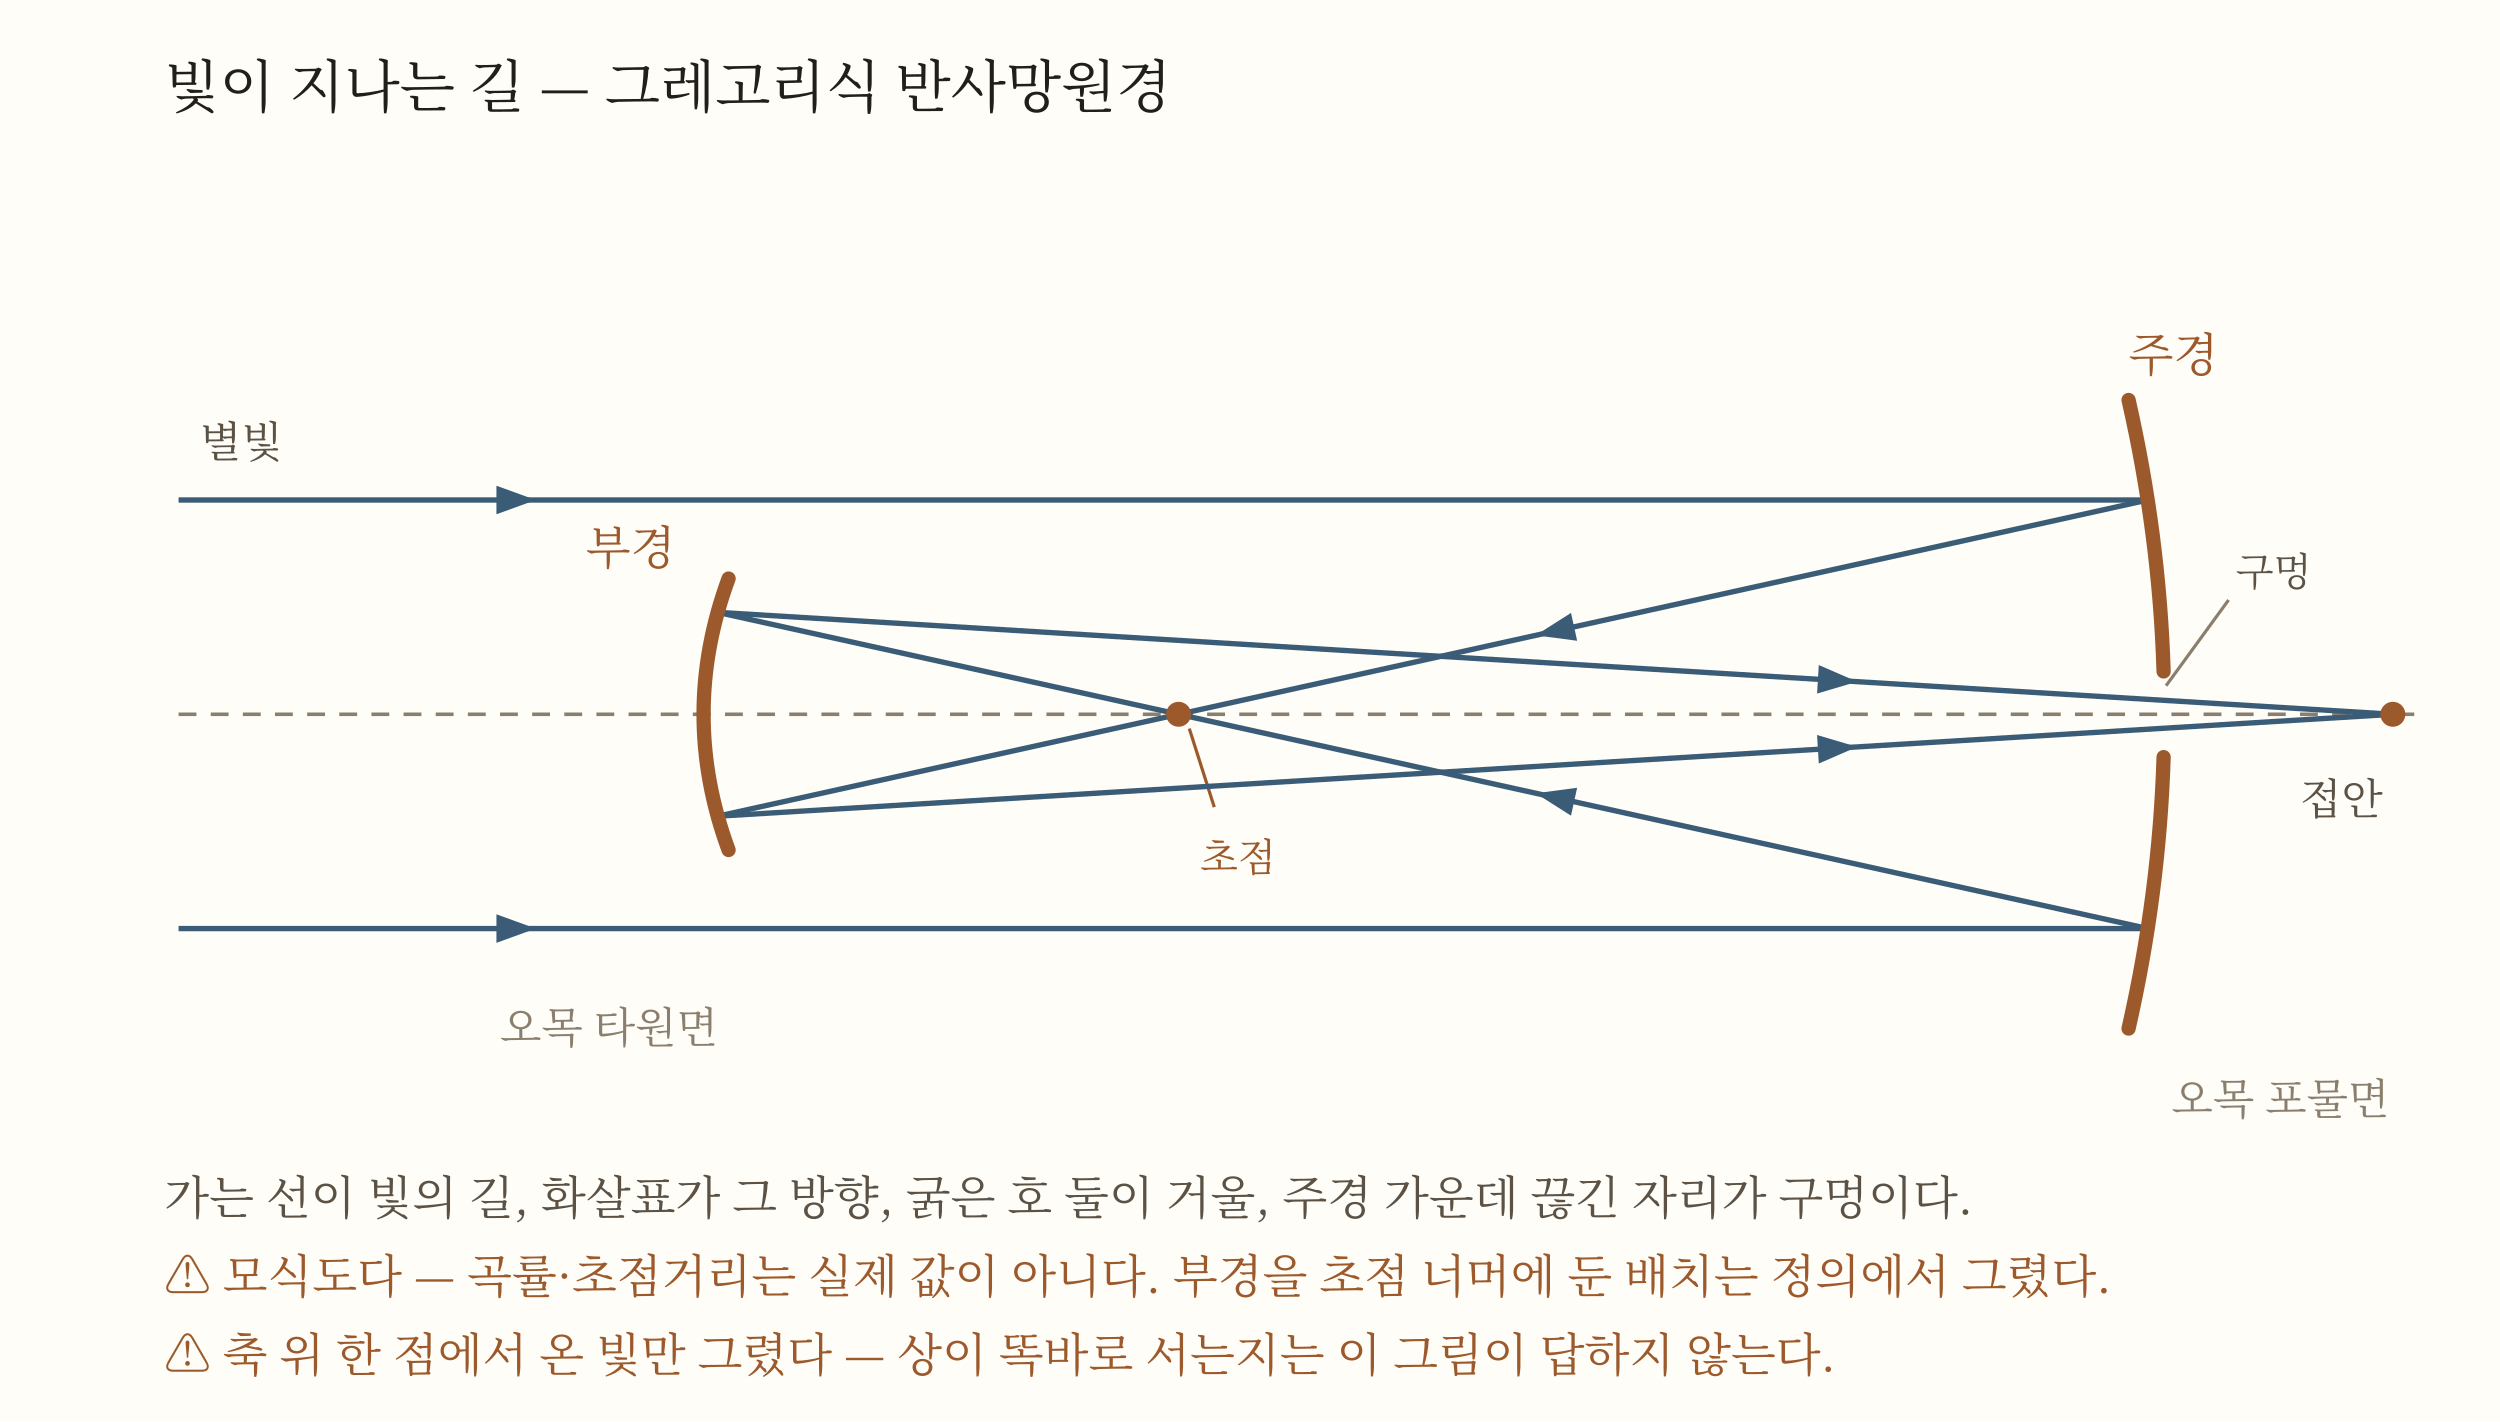
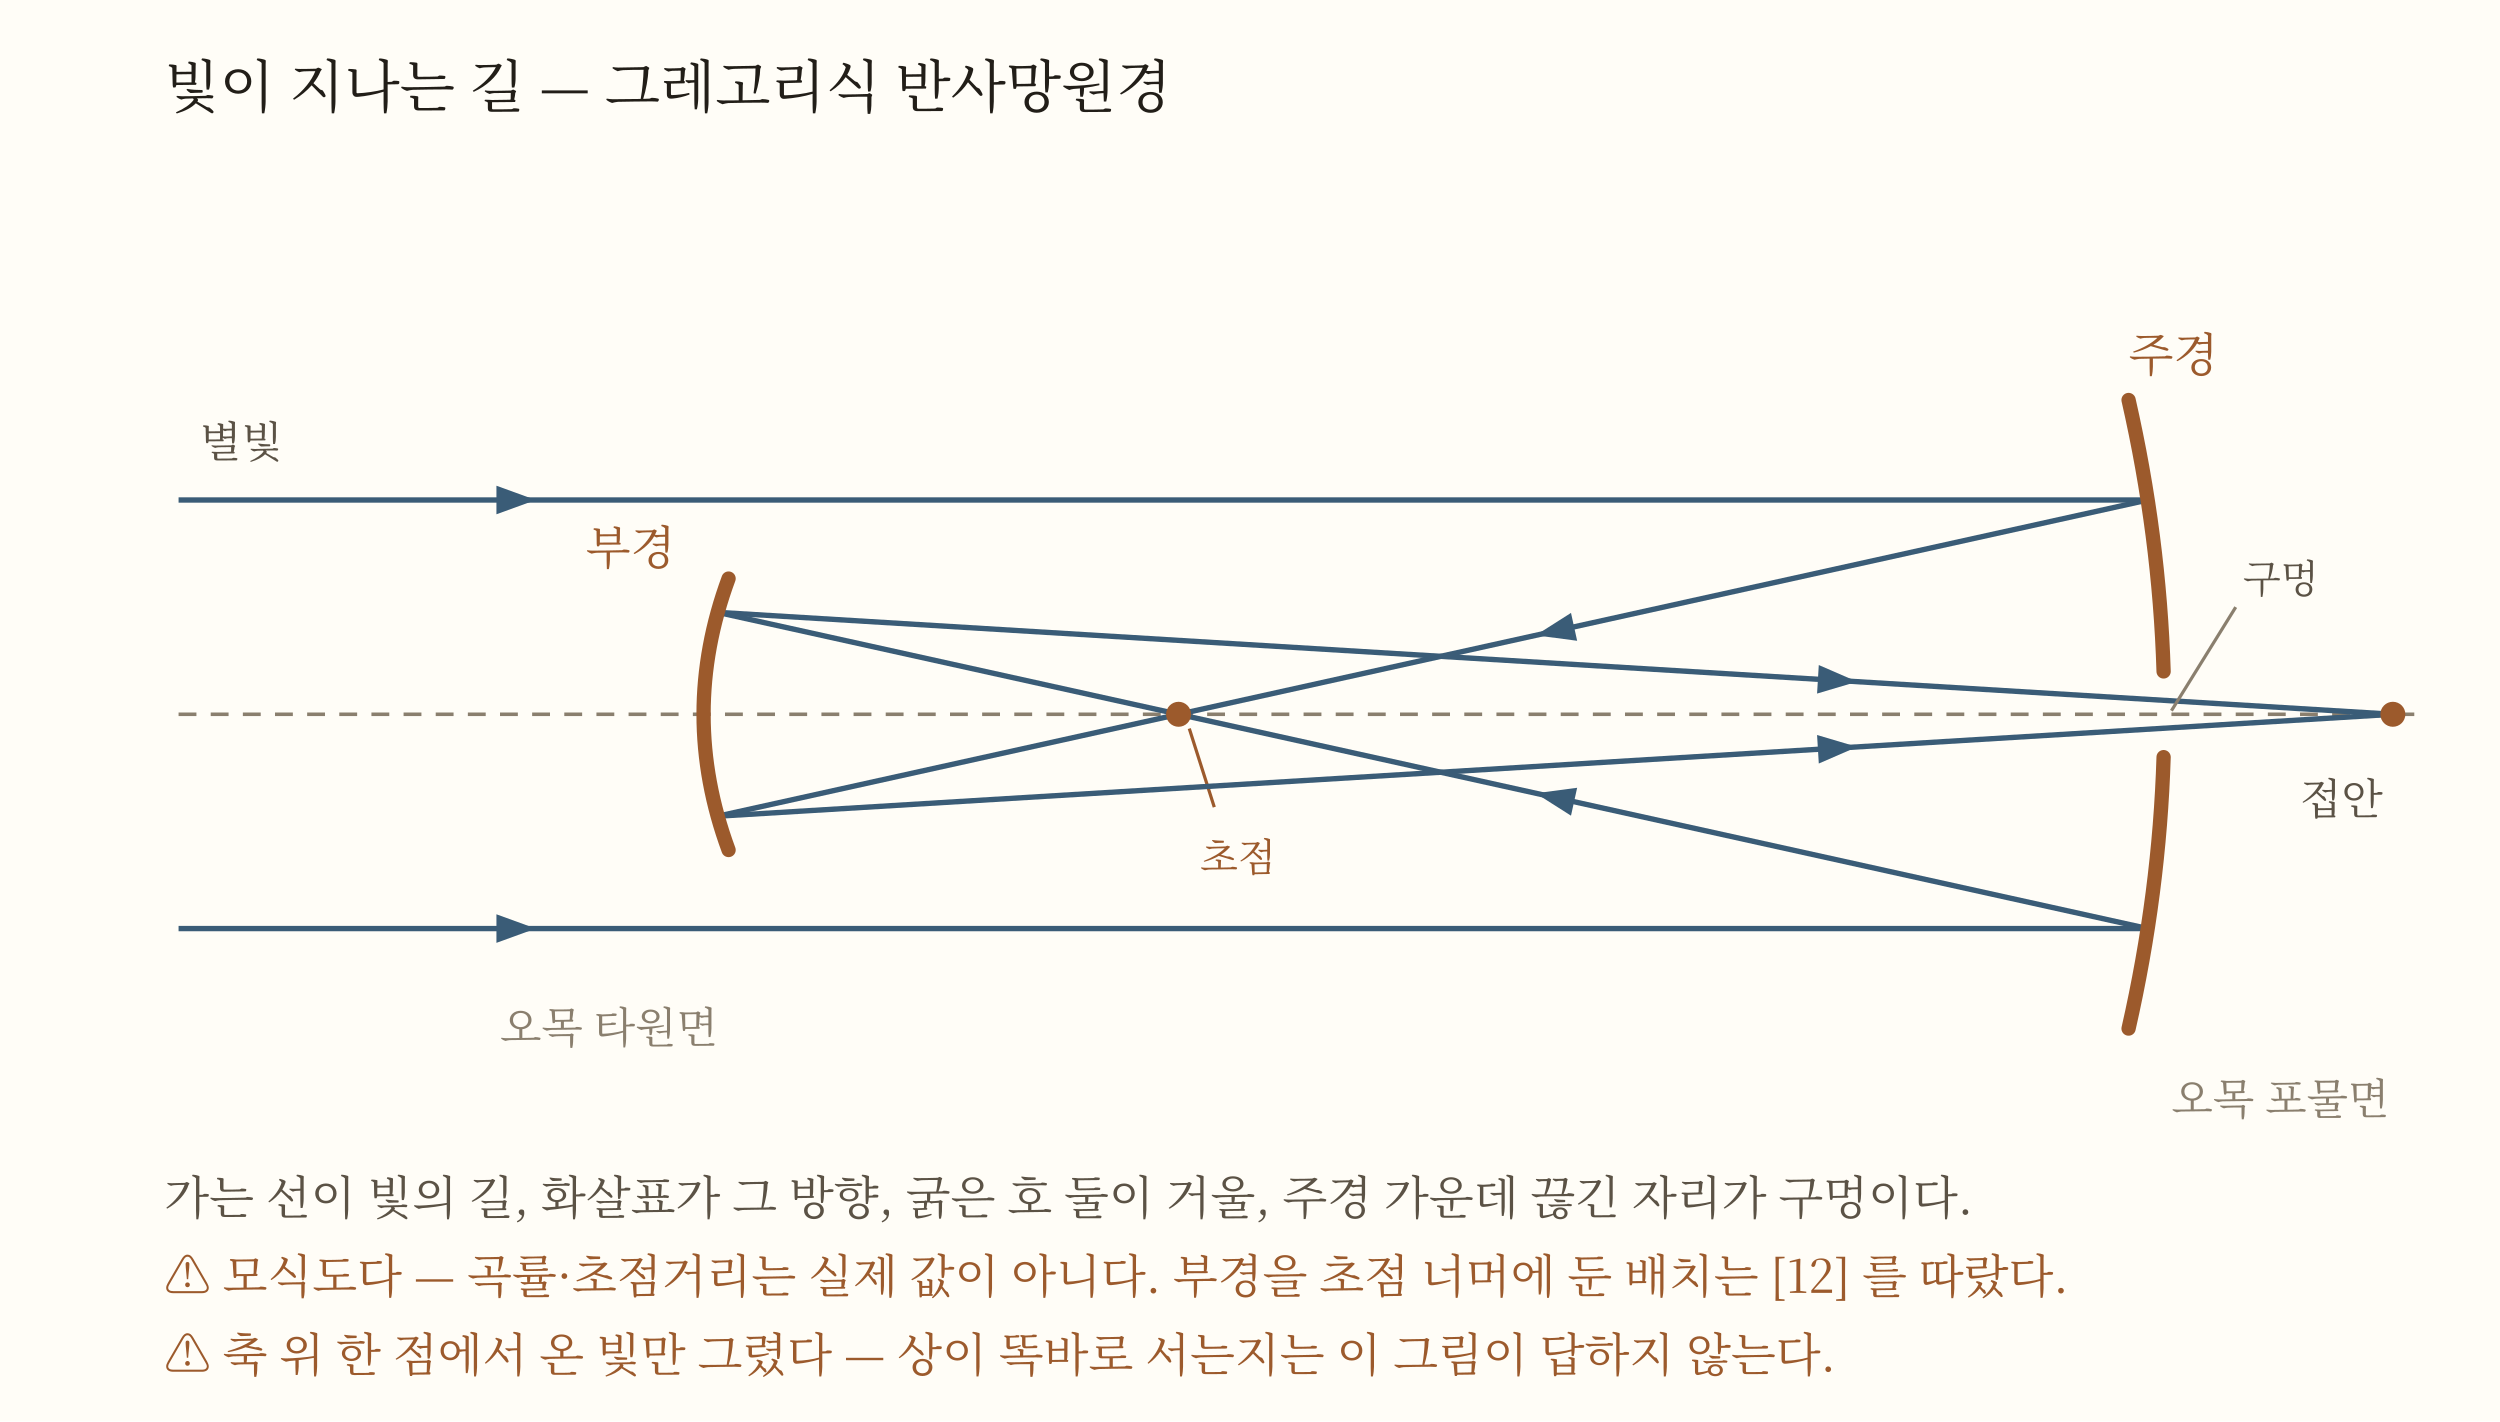
- <svg xmlns="http://www.w3.org/2000/svg" viewBox="0 0 700 398" role="img" aria-label="그림 위쪽에 「빛이 지나는 길 — 그레고리식 반사망원경」이라는 표제가 있다. 가운데를 가로지르는 가로 축이 있고 왼쪽에서 별빛이 축과 나란히 둘 들어온다. 오른쪽 끝에 큰 거울이 하나 서 있는데 왼쪽으로 오목하고 가운데가 끊겨 구멍이 나 있으며 주경이라고 적혀 있다. 그 끊긴 자리에는 가는 지시선으로 구멍이라는 이름이 붙어 있다. 들어온 두 빛줄기는 주경에 닿아 꺾여 왼쪽으로 모이고 축 위 한 점에서 만난 뒤 서로 엇갈려 계속 간다. 그 점에는 작은 점이 찍히고 가는 지시선으로 초점이라는 이름이 붙어 있다. 왼쪽에 작은 거울이 하나 있는데 오른쪽으로 오목하고 부경이라고 적혀 있다. 엇갈린 두 빛줄기는 이 부경에 닿아 다시 오른쪽으로 꺾이고, 주경 가운데 구멍을 지나 오른쪽 바깥의 접안 자리에서 다시 모인다. 빛줄기마다 화살표가 셋씩 찍혀 있어 들어오는 쪽, 주경에서 부경으로 가는 쪽, 부경에서 접안으로 가는 쪽을 차례로 가리킨다. 주경은 오목 포물면, 부경은 오목 타원면이라고 적혀 있다. 그림 아래에는 부호 설명이 있다. 가는 선이 빛의 길이고 화살표가 그 방향이며 굵은 호 둘이 거울이고 주경 가운데 끊긴 자리가 구멍이라는 것이다. 맨 아래에는 단서가 둘 있다. 하나는 이 그림이 모식도여서 곡률과 초점거리가 실제 값이 아니고 부경을 초점 너머에 둔 배치는 정의에서 그린 것이라는 단서다. 다른 하나는 축 위 한 점에서 온 빛만 그렸으므로 상이 똑바로 서는지는 이 그림이 답하지 않는다는 단서다">
+ <svg xmlns="http://www.w3.org/2000/svg" viewBox="0 0 700 398" role="img" aria-label="그림 위쪽에 「빛이 지나는 길 — 그레고리식 반사망원경」이라는 표제가 있다. 가운데를 가로지르는 가로 축이 있고 왼쪽에서 별빛이 축과 나란히 둘 들어온다. 오른쪽 끝에 큰 거울이 하나 서 있는데 왼쪽으로 오목하고 가운데가 끊겨 구멍이 나 있으며 주경이라고 적혀 있다. 그 끊긴 자리에는 가는 지시선으로 구멍이라는 이름이 붙어 있다. 들어온 두 빛줄기는 주경에 닿아 꺾여 왼쪽으로 모이고 축 위 한 점에서 만난 뒤 서로 엇갈려 계속 간다. 그 점에는 작은 점이 찍히고 가는 지시선으로 초점이라는 이름이 붙어 있다. 왼쪽에 작은 거울이 하나 있는데 오른쪽으로 오목하고 부경이라고 적혀 있다. 엇갈린 두 빛줄기는 이 부경에 닿아 다시 오른쪽으로 꺾이고, 주경 가운데 구멍을 지나 오른쪽 바깥의 접안 자리에서 다시 모인다. 빛줄기마다 화살표가 셋씩 찍혀 있어 들어오는 쪽, 주경에서 부경으로 가는 쪽, 부경에서 접안으로 가는 쪽을 차례로 가리킨다. 주경은 오목 포물면, 부경은 오목 타원면이라고 적혀 있다. 그림 아래에는 부호 설명이 있다. 가는 선이 빛의 길이고 화살표가 그 방향이며 굵은 호 둘이 거울이고 주경 가운데 끊긴 자리가 구멍이라는 것이다. 맨 아래에는 단서가 둘 있다. 하나는 이 그림이 모식도여서 곡률과 초점거리가 실제 값이 아니고 부경을 초점 너머에 둔 배치는 출처 12를 따랐다는 단서다. 다른 하나는 축 위 한 점에서 온 빛만 그렸으므로 상이 똑바로 서는지는 이 그림이 답하지 않는다는 단서다">
  <style>
    text{font-family:EB Garamond, Georgia, 'Noto Serif KR', 'Noto Serif CJK KR', NanumMyeongjo, Batang, AppleMyungjo, serif;font-variant-numeric:lining-nums;font-feature-settings:"lnum" 1;fill:#221E18;}
    .dim{fill:#5B5245;} .blue{fill:#3A5C77;} .sien{fill:#9C5A2C;} .ax{fill:#8A7F6E;}
    .ray{stroke:#3A5C77;stroke-width:1.5;fill:none;}
    .arw{fill:#3A5C77;}
    .mir{stroke:#9C5A2C;stroke-width:4;fill:none;stroke-linecap:round;}
    .axis{stroke:#8A7F6E;stroke-width:1;stroke-dasharray:5 4;}
  </style>
  <rect width="700" height="398" fill="#FFFDF7" />
  <text x="46" y="30" font-size="16">빛이 지나는 길 — 그레고리식 반사망원경</text>
  <line x1="50" y1="200" x2="680" y2="200" class="axis" />
  <line x1="50" y1="140" x2="601.35" y2="140" class="ray" />
  <line x1="50" y1="260" x2="601.35" y2="260" class="ray" />
  <polygon points="150.00,140.00 139.00,144.00 139.00,136.00" class="arw" />
  <polygon points="150.00,260.00 139.00,264.00 139.00,256.00" class="arw" />
  <text x="56" y="128" font-size="12" class="dim">별빛</text>
  <line x1="601.35" y1="140" x2="200.95" y2="228.54" class="ray" />
  <line x1="601.35" y1="260" x2="200.95" y2="171.46" class="ray" />
  <polygon points="430.00,177.89 439.88,171.61 441.60,179.42" class="arw" />
  <polygon points="430.00,222.11 441.60,220.58 439.88,228.39" class="arw" />
  <circle cx="330" cy="200" r="3.5" fill="#9C5A2C" />
  <line x1="333" y1="204" x2="340" y2="226" stroke="#9C5A2C" stroke-width="0.9" />
  <text x="336" y="244" font-size="11" class="sien">초점</text>
  <line x1="200.95" y1="228.54" x2="670" y2="200" class="ray" />
  <line x1="200.95" y1="171.46" x2="670" y2="200" class="ray" />
  <polygon points="520.00,209.13 509.26,213.79 508.78,205.80" class="arw" />
  <polygon points="520.00,190.87 508.78,194.20 509.26,186.21" class="arw" />
  <circle cx="670" cy="200" r="3.5" fill="#9C5A2C" />
  <path d="M596,112 Q604.64,150 605.81,188" class="mir" />
  <path d="M605.81,212 Q604.64,250 596,288" class="mir" />
  <text x="596" y="104" font-size="13" class="sien">주경</text>
  <text x="608" y="312" font-size="12" class="ax">오목 포물면</text>
-   <line x1="606.5" y1="192" x2="624" y2="168" stroke="#8A7F6E" stroke-width="0.9" />
-   <text x="626" y="164" font-size="11" class="dim">구멍</text>
+   <line x1="608" y1="199" x2="626" y2="170" stroke="#8A7F6E" stroke-width="0.9" />
+   <text x="628" y="166" font-size="11" class="dim">구멍</text>
  <path d="M204,162 Q190,200 204,238" class="mir" />
  <text x="164" y="158" font-size="13" class="sien">부경</text>
  <text x="140" y="292" font-size="12" class="ax">오목 타원면</text>
  <text x="644" y="228" font-size="12" class="dim">접안</text>
  <text x="46" y="340" font-size="13" class="dim">가는 선이 빛의 길, 화살표가 그 방향, 굵은 호 둘이 거울, 주경 가운데 끊긴 자리가 구멍이다.</text>
-   <text x="46" y="362" font-size="13" class="sien">⚠ 모식도다 — 곡률·초점거리는 실제 값이 아니다. 부경을 초점 너머에 둔 배치는 정의에서 그렸다.</text>
+   <text x="46" y="362" font-size="13" class="sien">⚠ 모식도다 — 곡률·초점거리는 실제 값이 아니다. 부경을 초점 너머에 둔 배치는 [12] 를 따랐다.</text>
  <text x="46" y="384" font-size="13" class="sien">⚠ 축 위 한 점에서 온 빛만 그렸다 — 상이 똑바로 서는지는 이 그림이 답하지 않는다.</text>
</svg>
